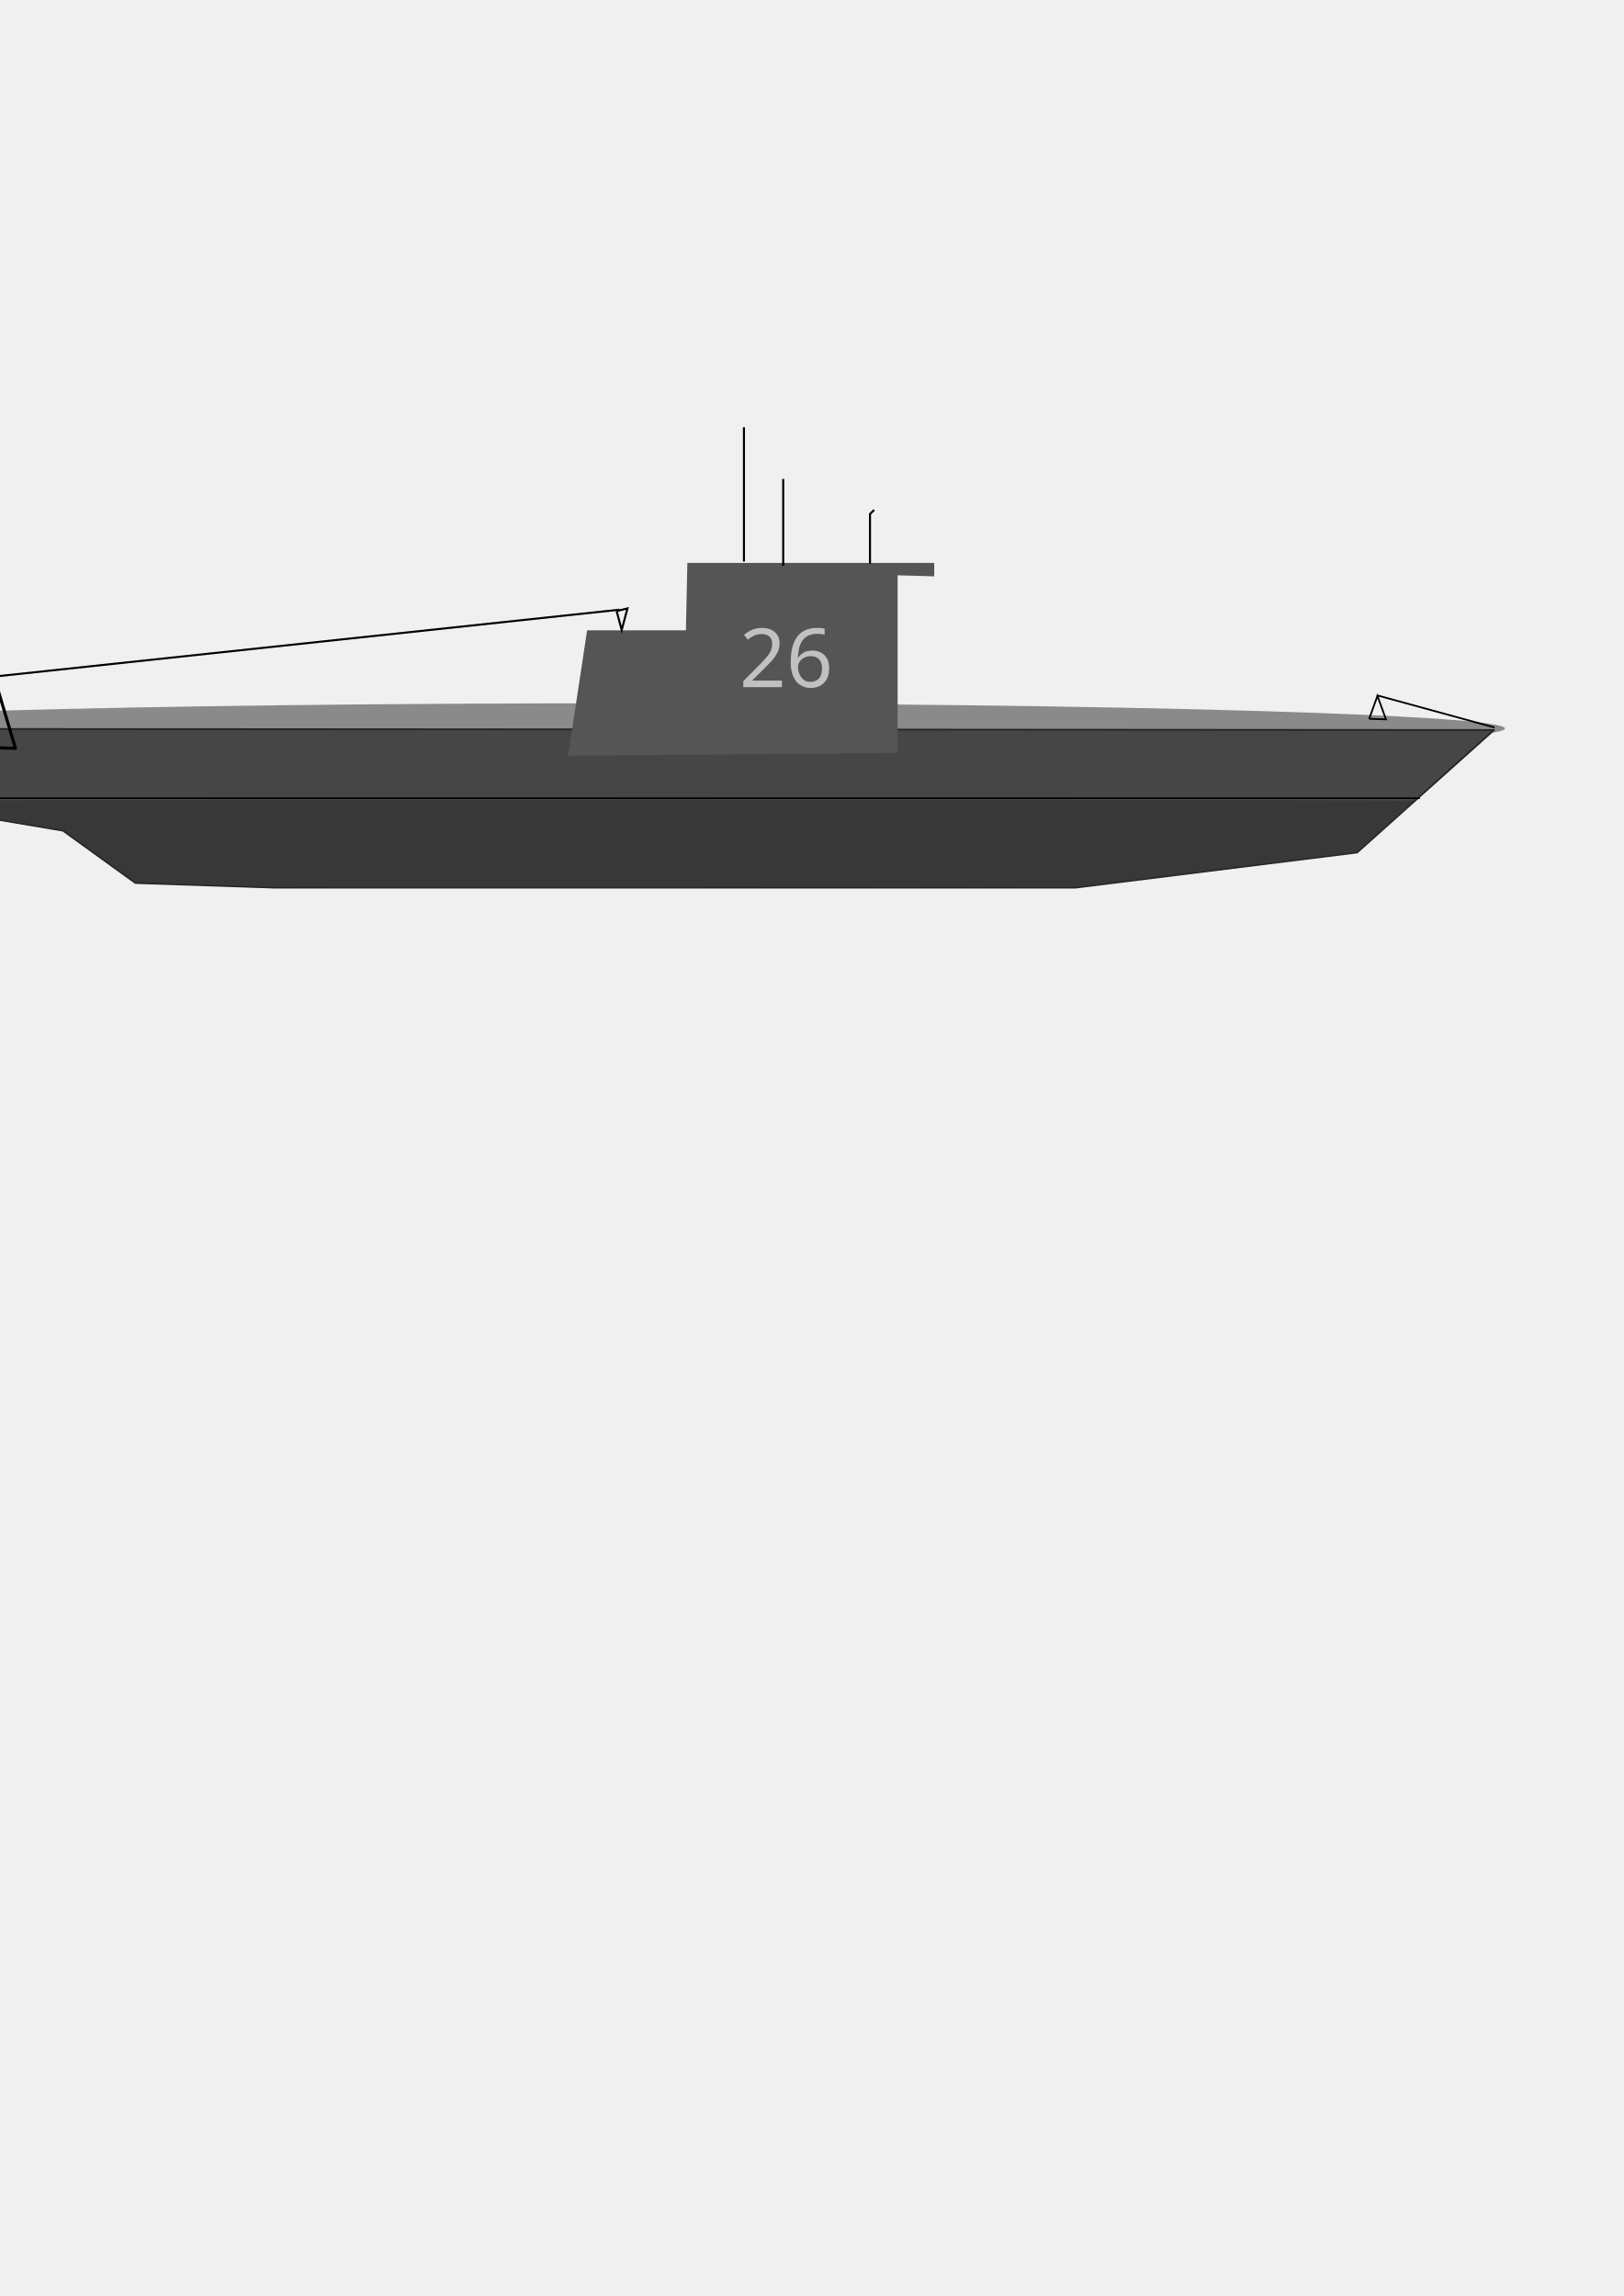
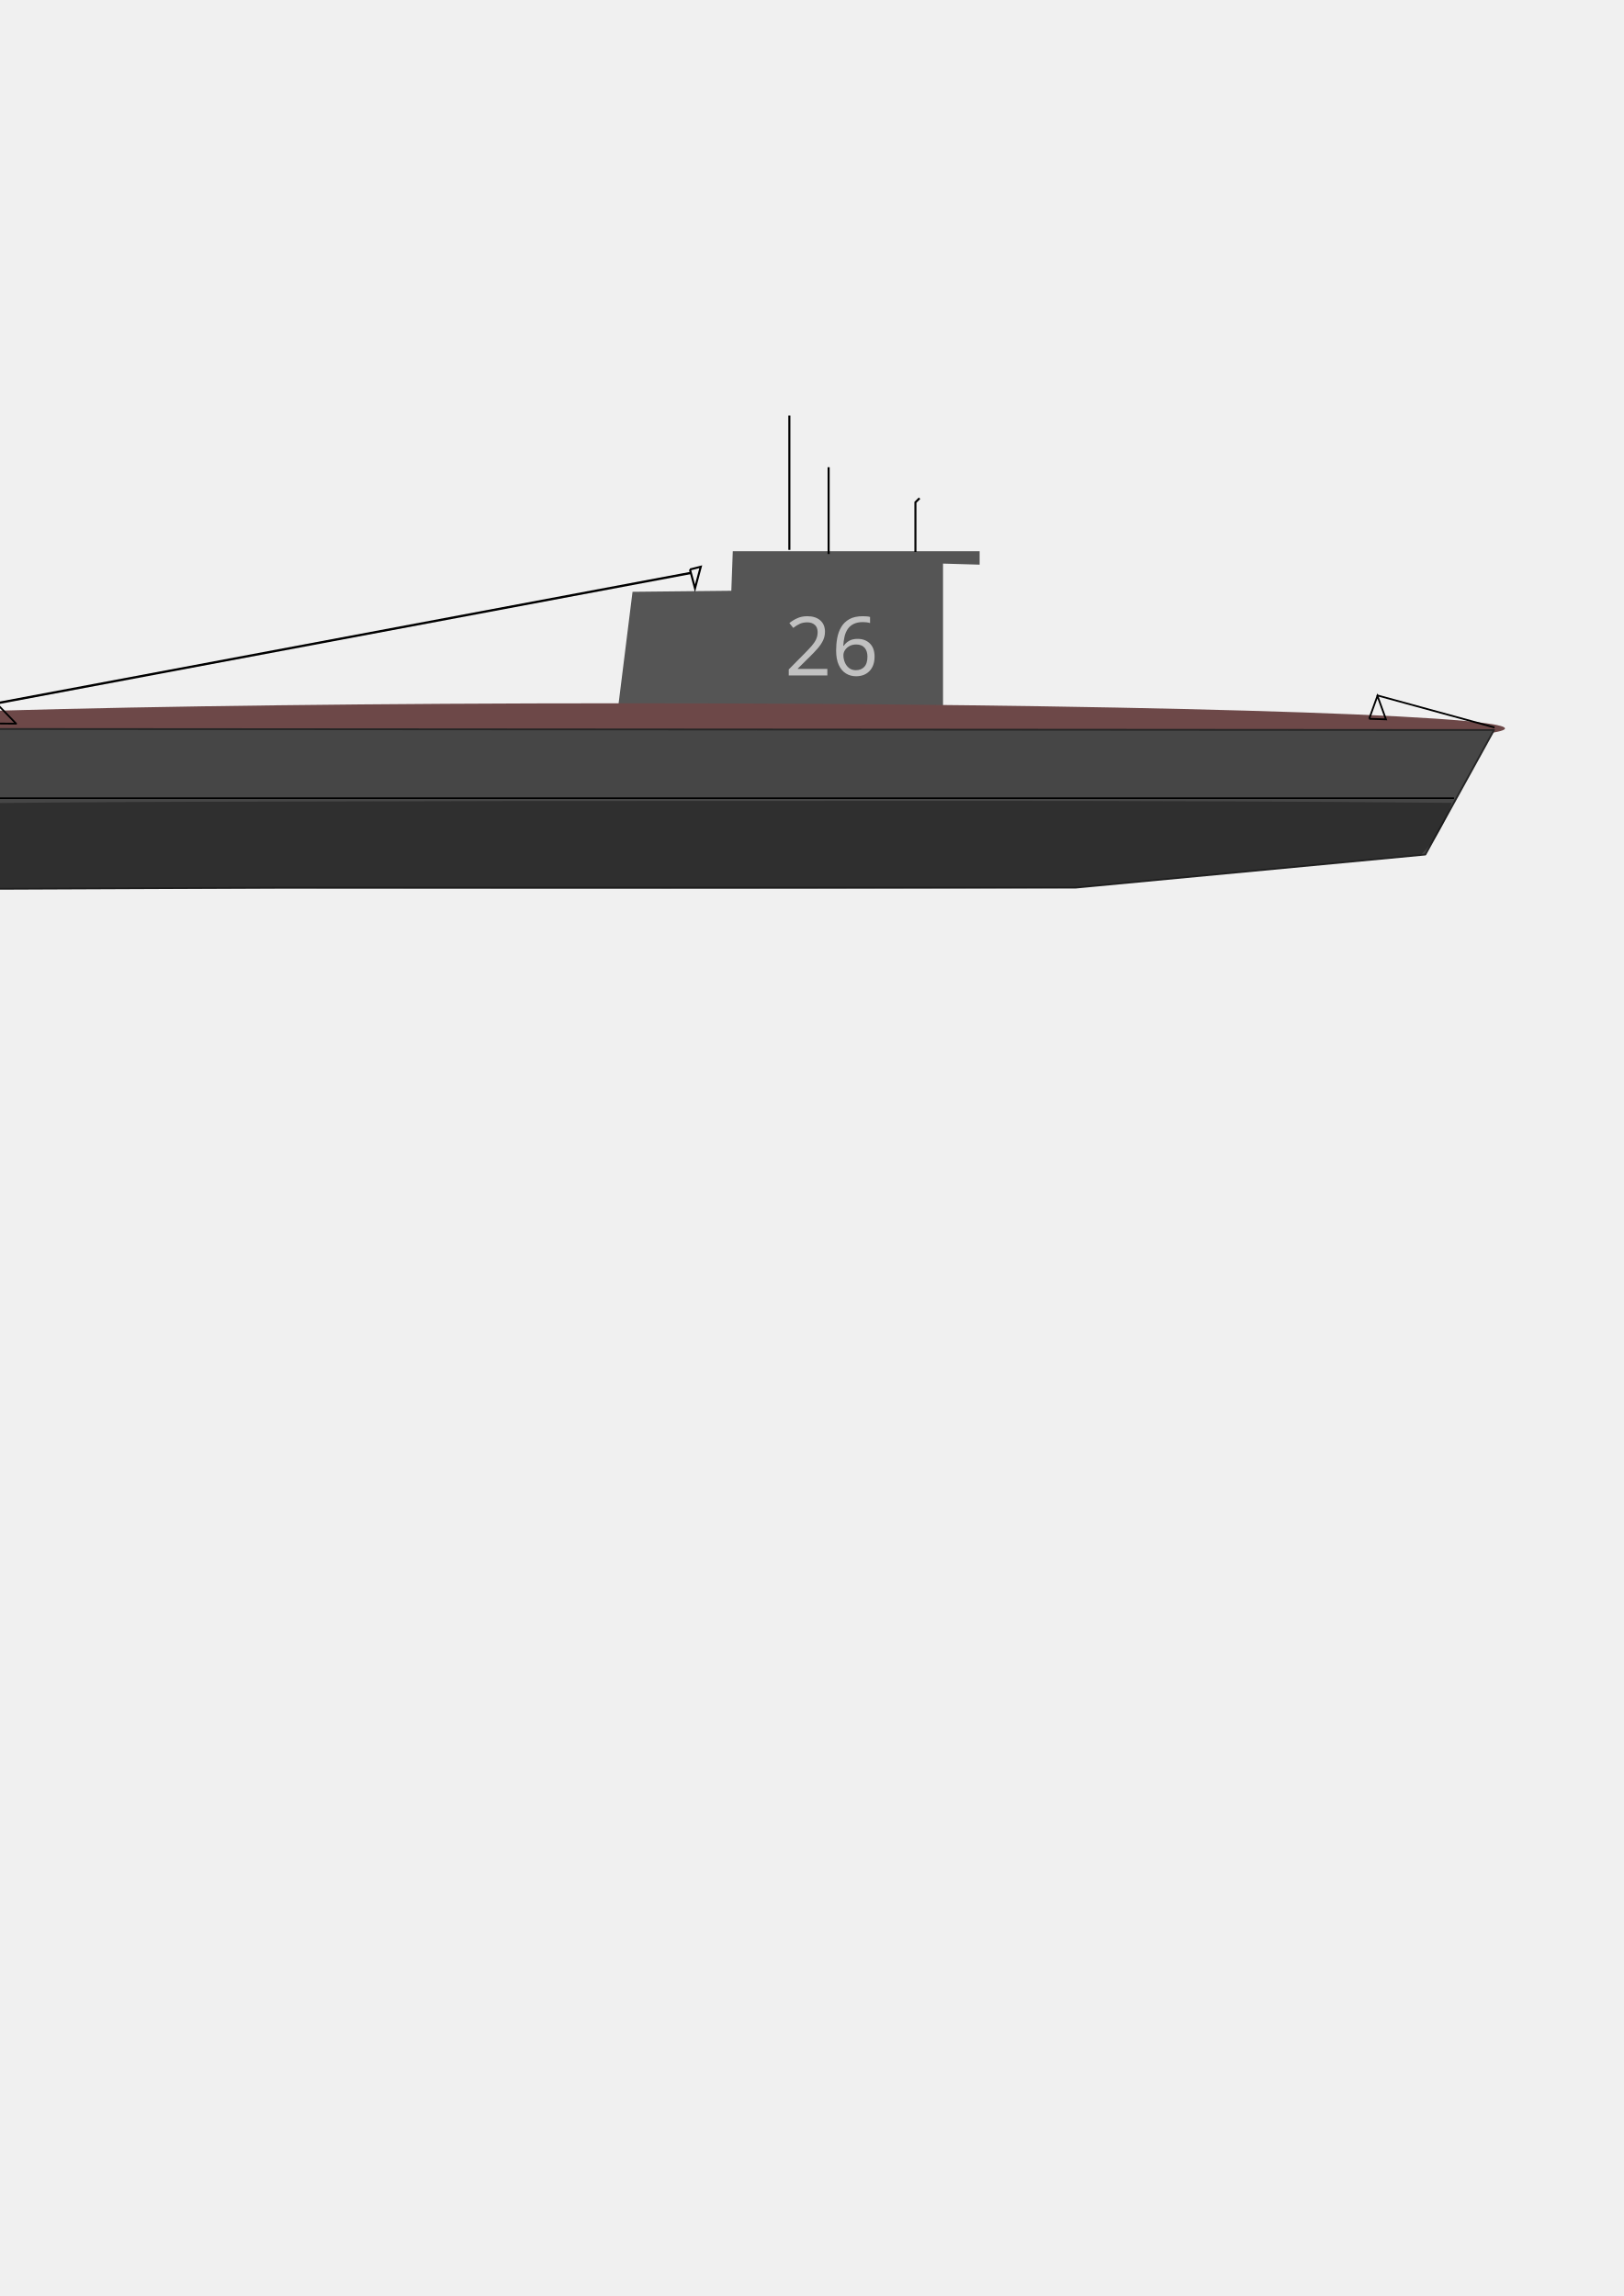
<svg xmlns="http://www.w3.org/2000/svg" width="210mm" height="297mm" id="svg4766" version="1.1">
  <defs id="defs4768">
    </defs>
  <g id="layer1">
-     <path style="fill:#8a8a8a;fill-opacity:1;stroke:none" id="path4774" d="m 697.143,379.505 a 312.857,24.286 0 1 1 -625.714,0 312.857,24.286 0 1 1 625.714,0 z" transform="matrix(1.378157,0,0,0.5068599,-225.0914,163.7896)" />
-     <path style="fill:#464646;fill-opacity:1;stroke:#262626;stroke-width:0.873px;stroke-linecap:round;stroke-linejoin:round;stroke-opacity:1" d="m 730.305,356.908 -66.904,59.876 -137.743,17.192 -390.995,0 -68.471,-2.274 -35.412,-25.595 -138.699,-23.387 -18.404,-26.405 856.627,0.593" id="path5286" />
-     <path style="fill:#555555;fill-opacity:1;stroke:none" d="m 277.711,369.505 9.281,-61.327 48.295,0 0.712,-32.959 120.668,0 0,6.556 -17.896,-0.515 0,28.78 0,11.607 0,46.429 -161.06,1.429" id="path5290" />
-     <path style="fill:none;stroke:#000000;stroke-width:1.5;stroke-linecap:butt;stroke-linejoin:round;stroke-miterlimit:4;stroke-opacity:1;stroke-dasharray:none" d="M -15.714,365.219 -2.857,330.934 7.551,365.85 -15.714,365.219" id="path5294" />
-     <path style="fill:none;stroke:#000000;stroke-width:1px;stroke-linecap:butt;stroke-linejoin:miter;stroke-opacity:1" d="M 302.857,298.076 -4.286,330.934" id="path5298" />
+     <path style="fill:#555555;fill-opacity:1;stroke:none" d="m 299.911,363.791 9.281,-74.459 48.295,-0.505 0.712,-19.322 120.668,0 0,6.556 -17.896,-0.515 0,28.78 0,11.607 0,46.429 -161.06,1.429" id="path5290" />
+     <path style="fill:none;stroke:#000000;stroke-width:1px;stroke-linecap:butt;stroke-linejoin:miter;stroke-opacity:1" d="m 337.265,278.429 2.465,9.199 2.827,-10.55 -5.292,1.35" id="path5310" />
+     <path style="fill:none;stroke:#000000;stroke-width:1px;stroke-linecap:butt;stroke-linejoin:miter;stroke-opacity:1" d="m 385.855,268.83 0,-65.66 0,0" id="path5314" />
+     <path style="fill:none;stroke:#000000;stroke-width:1px;stroke-linecap:butt;stroke-linejoin:miter;stroke-opacity:1" d="m 405.048,270.851 0,-42.426" id="path5318" />
+     <path style="fill:none;stroke:#000000;stroke-width:1px;stroke-linecap:butt;stroke-linejoin:miter;stroke-opacity:1" d="m 447.474,269.841 0,-24.244 2.02,-2.02" id="path5322" />
+     <text xml:space="preserve" style="font-size:40px;font-style:normal;font-weight:normal;line-height:125%;letter-spacing:0px;word-spacing:0px;opacity:0.708;fill:#ffffff;fill-opacity:1;stroke:none;font-family:Sans" x="383.628" y="330.219" id="text5326">
+       <tspan id="tspan5328" x="383.628" y="330.219" style="fill:#ececec">26</tspan>
+     </text>
+     <path style="fill:#6d4848;fill-opacity:1;stroke:none" id="path4774" d="m 697.143,379.505 a 312.857,24.286 0 1 1 -625.714,0 312.857,24.286 0 1 1 625.714,0 z" transform="matrix(1.378157,0,0,0.5068599,-225.0914,163.7896)" />
+     <path style="fill:#464646;fill-opacity:1;stroke:#262626;stroke-width:0.873px;stroke-linecap:round;stroke-linejoin:round;stroke-opacity:1" d="m 730.305,356.908 -33.568,60.886 -171.078,16.182 -390.995,0 -137.756,0.583 -41.127,-39.167 -63.699,-12.672 -18.404,-26.405 856.627,0.593" id="path5286" />
+     <path style="fill:none;stroke:#000000;stroke-width:0.856;stroke-linecap:butt;stroke-linejoin:round;stroke-miterlimit:4;stroke-opacity:1;stroke-dasharray:none" d="M -16.036,353.598 -2.823,342.733 7.873,353.797 -16.036,353.598" id="path5294" />
+     <path style="fill:none;stroke:#000000;stroke-width:1.134px;stroke-linecap:butt;stroke-linejoin:miter;stroke-opacity:1" d="M 337.988,280.047 -2.274,343.963" id="path5298" />
    <path style="fill:none;stroke:#000000;stroke-width:0.86px;stroke-linecap:butt;stroke-linejoin:miter;stroke-opacity:1" d="m 669.287,351.419 4.041,-11.204 4.161,11.48 -8.202,-0.277" id="path5302" />
    <path style="fill:none;stroke:#000000;stroke-width:0.86px;stroke-linecap:butt;stroke-linejoin:miter;stroke-opacity:1" d="M 730.559,355.666 672.974,339.905" id="path5306" />
-     <path style="fill:none;stroke:#000000;stroke-width:1px;stroke-linecap:butt;stroke-linejoin:miter;stroke-opacity:1" d="m 301.429,298.791 2.465,9.199 2.827,-10.55 -5.292,1.35" id="path5310" />
-     <path style="fill:none;stroke:#000000;stroke-width:1px;stroke-linecap:butt;stroke-linejoin:miter;stroke-opacity:1" d="m 363.655,274.545 0,-65.66 0,0" id="path5314" />
-     <path style="fill:none;stroke:#000000;stroke-width:1px;stroke-linecap:butt;stroke-linejoin:miter;stroke-opacity:1" d="m 382.848,276.565 0,-42.426" id="path5318" />
-     <path style="fill:none;stroke:#000000;stroke-width:1px;stroke-linecap:butt;stroke-linejoin:miter;stroke-opacity:1" d="m 425.274,275.555 0,-24.244 2.02,-2.02" id="path5322" />
-     <text xml:space="preserve" style="font-size:40px;font-style:normal;font-weight:normal;line-height:125%;letter-spacing:0px;word-spacing:0px;fill:#ffffff;fill-opacity:1;stroke:none;font-family:Sans;opacity:0.708" x="361.429" y="335.934" id="text5326">
-       <tspan id="tspan5328" x="361.429" y="335.934" style="fill:#ececec">26</tspan>
-     </text>
-     <path style="fill:#333333;stroke:#000000;stroke-width:0.767px;stroke-linecap:butt;stroke-linejoin:miter;stroke-opacity:1" d="m -62.18,390.249 756.266,0" id="path5363" />
-     <path style="opacity:0.708;fill:#333333;fill-opacity:1;stroke:none" d="m 128.716,433.691 c -0.278,-0.163 -4.673,-0.381 -9.768,-0.483 -12.777,-0.257 -37.266,-1.05 -47.154,-1.526 -4.642,-0.224 -8.233,-0.928 -7.634,-1.498 0.263,-0.25 -1.69,-1.833 -4.341,-3.518 -2.651,-1.684 -4.649,-3.063 -4.441,-3.063 0.208,0 -2.408,-2.003 -5.814,-4.451 -3.406,-2.448 -6.645,-4.451 -7.198,-4.451 -0.553,0 -0.769,-0.224 -0.481,-0.498 0.288,-0.274 -1.645,-1.876 -4.296,-3.56 -2.651,-1.684 -4.623,-3.063 -4.382,-3.063 0.241,0 -0.125,-0.398 -0.811,-0.884 -0.687,-0.486 -1.613,-0.751 -2.058,-0.59 -0.445,0.162 -0.962,0.044 -1.149,-0.262 -0.186,-0.306 -1.703,-0.641 -3.37,-0.745 -1.667,-0.104 -3.264,-0.37 -3.549,-0.59 -0.285,-0.22 -1.876,-0.487 -3.537,-0.593 -1.66,-0.106 -3.252,-0.373 -3.537,-0.593 -0.285,-0.22 -1.876,-0.487 -3.537,-0.593 -1.66,-0.106 -3.252,-0.373 -3.537,-0.593 -0.285,-0.22 -1.876,-0.487 -3.537,-0.593 -1.66,-0.106 -3.284,-0.404 -3.608,-0.661 -0.324,-0.257 -1.915,-0.524 -3.537,-0.593 -1.621,-0.069 -3.213,-0.336 -3.537,-0.593 -0.324,-0.257 -1.915,-0.525 -3.537,-0.593 -1.621,-0.069 -3.213,-0.336 -3.537,-0.593 -0.324,-0.257 -1.915,-0.524 -3.537,-0.593 -1.621,-0.069 -3.24,-0.362 -3.599,-0.652 -0.358,-0.29 -2.062,-0.557 -3.787,-0.593 -1.725,-0.036 -3.137,-0.295 -3.138,-0.575 -0.001,-0.28 -0.684,-0.355 -1.518,-0.167 -0.834,0.188 -1.516,0.052 -1.516,-0.302 0,-0.354 -0.909,-0.504 -2.021,-0.334 -1.111,0.171 -2.021,0.04 -2.021,-0.291 0,-0.331 -0.653,-0.454 -1.45,-0.274 -0.798,0.18 -1.593,0.093 -1.768,-0.192 -0.175,-0.285 -1.682,-0.604 -3.349,-0.708 -1.667,-0.104 -3.262,-0.368 -3.544,-0.586 -0.282,-0.218 -1.874,-0.51 -3.537,-0.649 -17.275,-1.448 6.592,-1.552 365.534,-1.588 232.824,-0.023 373.61,0.173 373.61,0.521 0,0.307 -0.462,0.726 -1.027,0.931 -0.565,0.205 -0.795,0.593 -0.511,0.863 0.284,0.27 -0.192,0.65 -1.058,0.845 -0.866,0.195 -1.32,0.596 -1.01,0.89 0.31,0.294 -0.145,0.695 -1.01,0.89 -0.866,0.195 -1.32,0.596 -1.01,0.89 0.31,0.294 -0.145,0.695 -1.01,0.89 -0.866,0.195 -1.32,0.596 -1.01,0.89 0.31,0.294 -0.145,0.695 -1.01,0.89 -0.866,0.195 -1.32,0.596 -1.01,0.89 0.31,0.294 -0.145,0.695 -1.01,0.89 -0.866,0.195 -1.32,0.596 -1.01,0.89 0.31,0.294 -0.145,0.695 -1.01,0.89 -0.866,0.195 -1.291,0.624 -0.945,0.952 0.346,0.329 0.18,0.598 -0.368,0.598 -1.038,0 -8.432,6.774 -8.179,7.494 0.079,0.226 -0.588,0.651 -1.483,0.946 -0.895,0.294 -1.393,0.758 -1.107,1.03 0.286,0.272 -0.188,0.654 -1.053,0.849 -0.866,0.195 -1.323,0.593 -1.017,0.884 0.706,0.671 -7.004,1.949 -16.58,2.748 -2.492,0.208 -4.993,0.574 -5.557,0.815 -0.564,0.24 -2.049,0.391 -3.299,0.335 -1.25,-0.056 -2.273,0.072 -2.273,0.283 0,0.212 -0.796,0.419 -1.768,0.46 -3.025,0.129 -8.447,0.713 -10.715,1.154 -2.424,0.472 -3.271,0.568 -9.731,1.107 -2.492,0.208 -4.993,0.574 -5.557,0.815 -0.564,0.24 -2.049,0.391 -3.299,0.335 -1.25,-0.056 -2.274,0.062 -2.276,0.262 -10e-4,0.2 -1.642,0.433 -3.646,0.517 -2.004,0.084 -4.155,0.339 -4.78,0.565 -0.625,0.227 -1.826,0.475 -2.669,0.551 -0.843,0.076 -2.67,0.273 -4.06,0.436 -1.389,0.163 -4.051,0.438 -5.915,0.61 -1.864,0.172 -4.365,0.503 -5.557,0.735 -2.424,0.472 -3.271,0.568 -9.731,1.107 -2.492,0.208 -4.993,0.574 -5.557,0.815 -0.564,0.24 -2.049,0.391 -3.299,0.335 -1.25,-0.056 -2.273,0.072 -2.273,0.283 0,0.212 -0.796,0.421 -1.768,0.465 -4.217,0.191 -10.86,0.88 -11.812,1.226 -1.081,0.392 -1.288,0.417 -8.607,1.028 -2.477,0.207 -4.821,0.491 -5.209,0.632 -0.997,0.362 -399.07,0.616 -399.684,0.256 l 0,0 z" id="path5388" />
+     <path style="fill:#333333;stroke:#000000;stroke-width:0.77px;stroke-linecap:butt;stroke-linejoin:miter;stroke-opacity:1" d="m -68.249,390.249 778.999,0" id="path5363" />
+     <path style="opacity:0.408;fill:#0e0e0e;fill-opacity:1;stroke:none" d="m 249.276,391.631 c -100.023,0.373 -200.076,-0.024 -300.078,1.641 4.048,3.617 13.027,8.089 17.741,13.385 10.381,8.978 20.048,18.867 30.305,27.905 175.817,-0.259 351.684,0.518 527.47,-0.388 56.638,-5.763 113.661,-10.447 170.103,-16.532 6.889,-6.572 12.084,-16.434 14.773,-25.128 -153.42,-1.452 -306.882,-0.81 -460.314,-0.884 z" id="path9508" />
  </g>
</svg>
